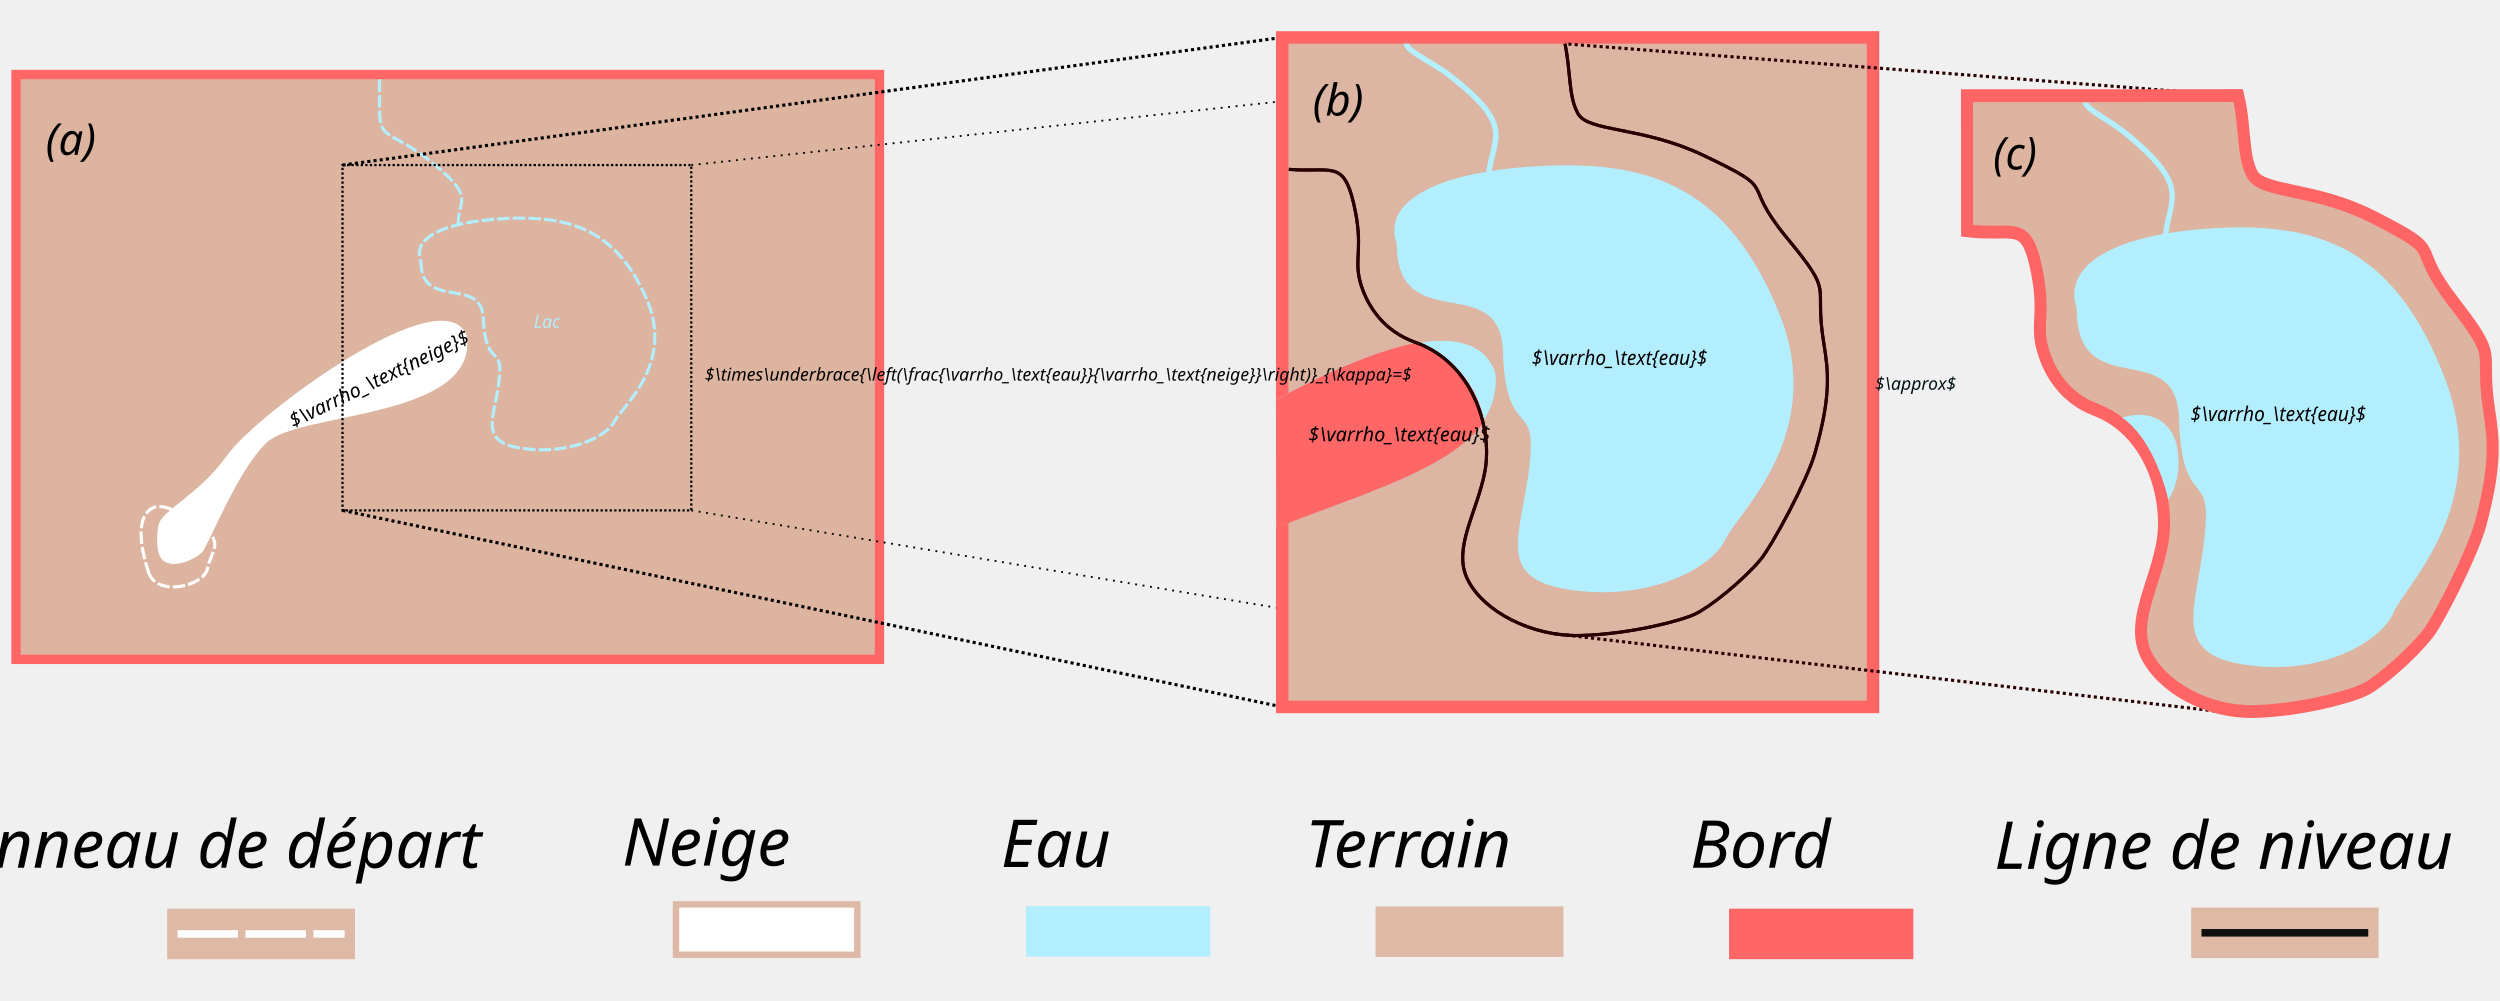
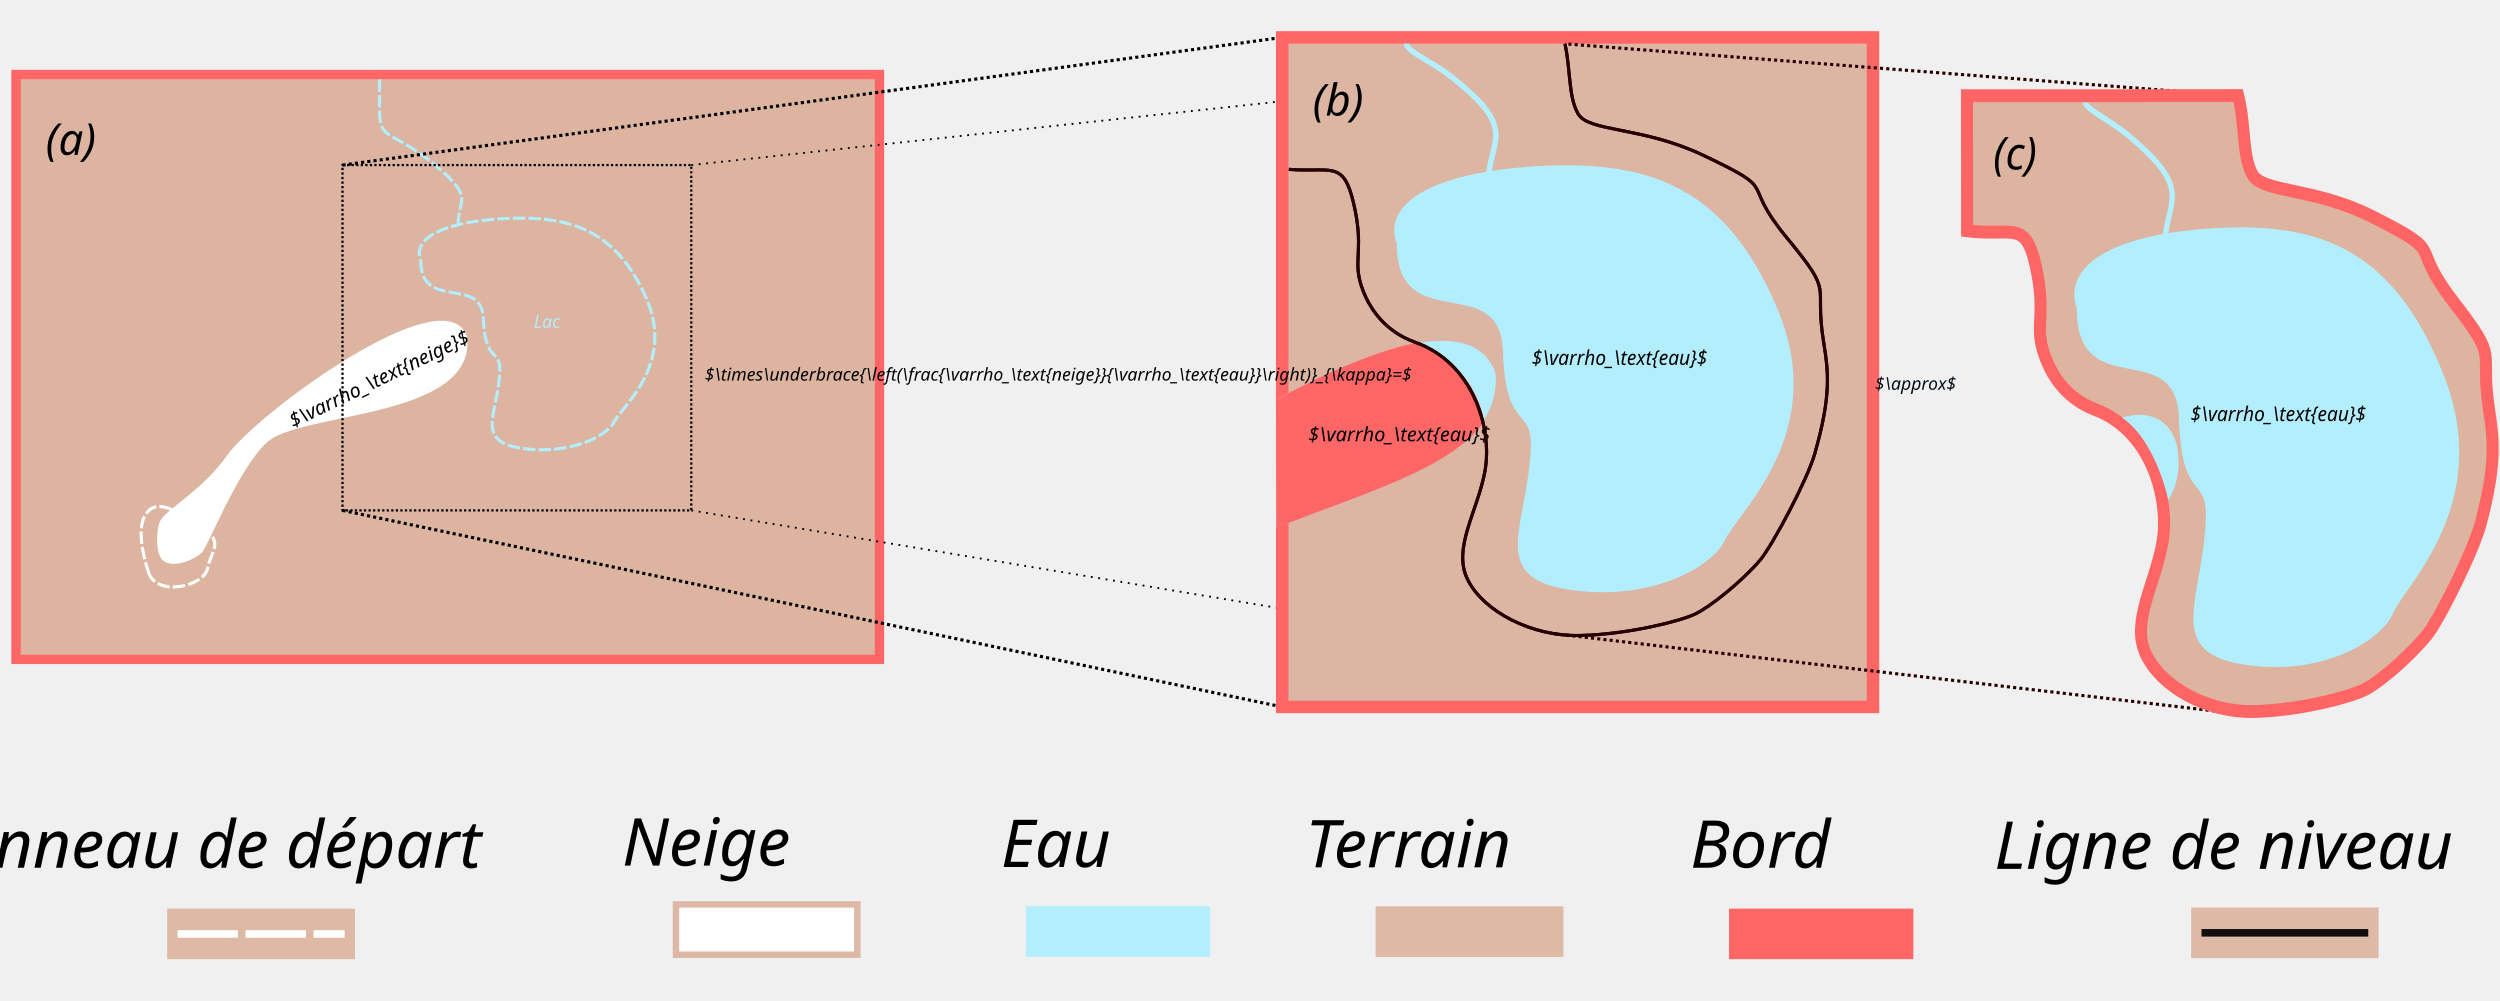
<svg xmlns="http://www.w3.org/2000/svg" width="400mm" height="160mm" viewBox="0 0 400 160" version="1.1" id="svg5">
  <defs id="defs2" />
  <g id="layer1">
    <g id="g13058" transform="translate(-10.77155,-15.34936)">
      <rect style="fill:#dcb4a0;fill-opacity:1;stroke:#ff6666;stroke-width:1.5;stroke-dasharray:none;stroke-dashoffset:0;stroke-opacity:1" id="rect234" width="138.153" height="93.572" x="13.334" y="27.275" />
      <path style="fill:none;fill-opacity:0.054;stroke:#b3eeff;stroke-width:0.5;stroke-dasharray:2, 0.5;stroke-dashoffset:0;stroke-opacity:1" d="m 78.098,57.071 c 0.008,8.167 9.777,2.242 10.016,9.305 0.239,7.064 2.777,4.765 2.632,8.385 -0.27,6.716 -4.143,11.201 3.505,12.318 7.648,1.117 13.632,-1.905 14.825,-4.302 1.193,-2.397 9.815,-9.189 5.041,-19.854 C 109.343,52.259 102.137,49.79 91.644,50.315 81.152,50.841 76.766,53.653 78.098,57.071 Z" id="path3417" />
      <path style="fill:none;fill-opacity:0.054;stroke:#ffffff;stroke-width:0.5;stroke-dasharray:2, 0.5;stroke-opacity:1" d="m 34.494,106.78 c 1.163,4.187 8.937,2.415 9.495,-0.512 0.559,-2.927 2.997,-4.206 -1.579,-7.108 -4.575,-2.902 -7.095,-3.915 -8.547,-1.121 -1.452,2.794 0.631,8.741 0.631,8.741 z" id="path5437" />
      <path style="fill:#ffffff;fill-opacity:1;stroke:none;stroke-width:0.2;stroke-dasharray:none;stroke-dashoffset:0;stroke-opacity:1" d="m 43.057,103.767 c 0.931,-0.799 5.621,-13.061 10.314,-17.537 4.938,-5.04 33.657,-3.729 32.124,-16.954 -3.285,-10.234 -34.015,12.53 -38.436,19.007 -4.302,5.99 -9.883,8.515 -10.785,10.661 -0.387,1.005 -0.769,4.822 0.54,6.056 1.841,1.51 5.403,-0.355 6.242,-1.234 z" id="path5495" />
      <path style="fill:none;fill-opacity:0.009;stroke:#b3eeff;stroke-width:0.5;stroke-dasharray:2, 0.5;stroke-dashoffset:0;stroke-opacity:1" d="m 84.076,51.38 c -0.072,-4.188 2.853,-4.254 -3.897,-9.789 -6.751,-5.534 -8.685,-3.541 -8.685,-8.682 0,-5.141 0,-5.353 0,-5.353 v 0" id="path5659" />
      <rect style="fill:none;fill-opacity:0;stroke:#000000;stroke-width:0.364;stroke-dasharray:0.364, 0.364;stroke-dashoffset:0;stroke-opacity:1" id="rect234-3-6-2" width="55.804" height="55.254" x="65.573" y="41.76" />
      <text xml:space="preserve" style="font-style:italic;font-size:7.028px;font-family:'Linux Libertine O';-inkscape-font-specification:'Linux Libertine O, Italic';fill:#010101;fill-opacity:1;stroke:none;stroke-width:1.957;stroke-linecap:butt;stroke-dasharray:none;stroke-dashoffset:0;stroke-opacity:1" x="18.149" y="40.009" id="text13117" transform="scale(0.9967595,1.003251)">
        <tspan id="tspan13115" style="fill:#010101;fill-opacity:1;stroke-width:1.957" x="18.149" y="40.009">(a)</tspan>
      </text>
      <text xml:space="preserve" style="font-style:italic;font-size:3.175px;font-family:'Linux Libertine O';-inkscape-font-specification:'Linux Libertine O, Italic';text-align:center;text-anchor:middle;fill:#000000;fill-opacity:1;stroke:none;stroke-width:0.884;stroke-linecap:butt;stroke-dasharray:none;stroke-dashoffset:0;stroke-opacity:1" x="34.112" y="100.579" id="text18382" transform="rotate(-25.81348)">
        <tspan id="tspan18380" style="text-align:center;text-anchor:middle;stroke-width:0.884" x="34.112" y="100.579">$\varrho_\text{neige}$</tspan>
      </text>
    </g>
    <g id="g26503" transform="translate(6.824351)">
      <path style="fill:none;fill-opacity:1;stroke:#000000;stroke-width:0.3;stroke-dasharray:0.3, 0.9;stroke-dashoffset:0;stroke-opacity:1" d="M 103.78,81.664 292.859,113.107" id="path6954" />
      <path style="fill:#f5a7ff;fill-opacity:1;stroke:#000000;stroke-width:0.5;stroke-dasharray:0.5, 0.5;stroke-dashoffset:0;stroke-opacity:1" d="M 47.977,26.411 198.332,5.991" id="path7012" />
      <path style="fill:none;fill-opacity:1;stroke:#000000;stroke-width:0.3;stroke-dasharray:0.3, 0.9;stroke-dashoffset:0;stroke-opacity:1" d="M 103.78,26.411 292.859,5.991" id="path6952" />
      <path style="fill:#f5a7ff;fill-opacity:1;stroke:#000000;stroke-width:0.5;stroke-dasharray:0.5, 0.5;stroke-dashoffset:0;stroke-opacity:1" d="M 47.977,81.664 198.332,113.107" id="path7014" />
    </g>
    <g id="g18229" transform="translate(27.80461,-6.646226)">
      <rect style="fill:#dcb5a3;fill-opacity:1;stroke:#ff6666;stroke-width:2;stroke-dasharray:none;stroke-dashoffset:0;stroke-opacity:1" id="rect234-3-1" width="94.527" height="107.116" x="340.408" y="25.949" transform="translate(-163.0563,-13.31184)" />
      <path style="fill:#b3eeff;fill-opacity:1;stroke:none;stroke-width:3.535;stroke-dasharray:none;stroke-dashoffset:0;stroke-opacity:1" d="m 309.459,45.715 c 0.014,15.052 16.574,4.132 16.978,17.15 0.405,13.018 4.708,8.782 4.461,15.454 -0.458,12.378 -7.023,20.644 5.942,22.702 12.965,2.058 23.11,-3.511 25.132,-7.929 2.022,-4.418 16.639,-16.935 8.545,-36.59 -8.093,-19.655 -20.309,-24.206 -38.096,-23.238 -17.787,0.968 -25.222,6.151 -22.964,12.451 z" id="path3417-6-3" transform="translate(-113.7789,-0.05486113)" />
      <path style="fill:none;fill-opacity:0;stroke:#b3efff;stroke-width:0.884;stroke-dasharray:none;stroke-dashoffset:0;stroke-opacity:1" d="m 324.079,36.487 c -0.123,-7.718 5.585,-8.747 -6.606,-18.04 -2.299,-1.752 -6.456,-3.576 -6.456,-4.756" id="path5659-3-1" transform="translate(-113.7789,-0.05486113)" />
      <path style="display:inline;fill:#b3eeff;fill-opacity:1;stroke:none;stroke-width:0.409;stroke-dasharray:none;stroke-dashoffset:0;stroke-opacity:1" d="m 211.487,66.407 c -3.163,-9.478 -18.607,-4.822 -35.135,4.189 0,4.754 0,14.146 0,20.496 16.577,-6.748 36.115,-11.124 35.135,-24.686 z" id="path5495-4" />
      <path style="display:inline;fill:#ff6666;fill-opacity:1;fill-rule:nonzero;stroke:none;stroke-width:0.409;stroke-dasharray:none;stroke-dashoffset:0;stroke-opacity:1" d="m 199.324,61.419 c -6.339,1.085 -14.661,4.647 -22.972,9.178 l 0.034,20.515 c 12.907,-5.216 27.842,-9.206 33.264,-17.035 -0.989,-5.373 -4.577,-10.096 -10.326,-12.658 z" id="path5495-4-6" />
      <text xml:space="preserve" style="font-style:italic;font-size:7.028px;font-family:'Linux Libertine O';-inkscape-font-specification:'Linux Libertine O, Italic';fill:#010101;fill-opacity:1;stroke:none;stroke-width:1.957;stroke-linecap:butt;stroke-dasharray:none;stroke-dashoffset:0;stroke-opacity:1" x="182.829" y="25.059" id="text13117-6" transform="scale(0.9967595,1.003251)">
        <tspan id="tspan13115-1" style="fill:#010101;fill-opacity:1;stroke-width:1.957" x="182.829" y="25.059">(b)</tspan>
      </text>
      <text xml:space="preserve" style="font-style:italic;font-size:3.175px;font-family:'Linux Libertine O';-inkscape-font-specification:'Linux Libertine O, Italic';fill:#000000;fill-opacity:1;stroke:none;stroke-width:0.884;stroke-linecap:butt;stroke-dasharray:none;stroke-dashoffset:0;stroke-opacity:1" x="191.935" y="70.599" id="text18382-0" transform="translate(-10.39691,6.646226)">
        <tspan id="tspan18380-3" style="stroke-width:0.884" x="191.935" y="70.599">$\varrho_\text{eau}$</tspan>
      </text>
      <path style="fill:none;fill-opacity:1;stroke:#260000;stroke-width:0.5;stroke-dasharray:none;stroke-dashoffset:0;stroke-opacity:1" d="m 188.804,27.097 c 6.776,0.547 8.708,-1.581 10.349,5.359 1.722,7.283 -0.04,9.004 1.147,12.935 1.188,3.931 3.9,7.616 8.611,9.33 9.297,3.224 12.496,13.68 11.29,20.587 -1.191,6.578 -5.31,12.439 -2.758,17.484 2.552,5.045 10.183,9.084 17.988,8.886 7.805,-0.198 16.039,-2.303 18.44,-3.456 2.335,-1.122 7.565,-5.293 10.402,-8.685 1.854,-2.217 7.474,-12.671 8.7,-17.002 2.628,-9.28 2.185,-12.968 1.411,-17.712 -1.629,-9.991 1.94,-7.291 -5.907,-16.789 -7.848,-9.498 -0.582,-7.117 -13.428,-13.217 -9.706,-4.609 -18.268,-3.665 -19.958,-6.603 -1.569,-2.727 -1.166,-6.807 -2.101,-11.202" id="path8524-9-5-1" transform="translate(-10.39691,6.646226)" />
      <path style="fill:none;fill-opacity:1;stroke:#260000;stroke-width:0.5;stroke-dasharray:none;stroke-dashoffset:0;stroke-opacity:1" d="m 178.407,33.744 c 6.776,0.547 8.708,-1.581 10.349,5.359 1.722,7.283 -0.04,9.004 1.147,12.935 1.188,3.931 3.9,7.616 8.611,9.33 9.297,3.224 12.496,13.68 11.29,20.587 -1.191,6.578 -5.31,12.439 -2.758,17.484 2.552,5.045 10.183,9.084 17.988,8.886 7.805,-0.198 16.039,-2.303 18.44,-3.456 2.335,-1.122 7.565,-5.293 10.402,-8.685 1.854,-2.217 7.474,-12.671 8.7,-17.002 2.628,-9.28 2.185,-12.968 1.411,-17.712 -1.629,-9.991 1.94,-7.291 -5.907,-16.789 -7.848,-9.498 -0.582,-7.117 -13.428,-13.217 -9.706,-4.609 -18.268,-3.665 -19.958,-6.603 -1.569,-2.727 -1.166,-6.807 -2.101,-11.202" id="path8524-9-5-1-3" />
    </g>
    <text xml:space="preserve" style="font-style:italic;font-size:3.164px;font-family:'Linux Libertine O';-inkscape-font-specification:'Linux Libertine O, Italic';text-align:center;text-anchor:middle;fill:#000000;fill-opacity:1;stroke:none;stroke-width:0.881;stroke-linecap:butt;stroke-dasharray:none;stroke-dashoffset:0;stroke-opacity:1" x="269.873" y="56.491" id="text18382-0-6-8" transform="scale(0.9675874,1.033498)">
      <tspan id="tspan18380-3-1-4" style="text-align:center;text-anchor:middle;stroke-width:0.881" x="269.873" y="56.491">$\varrho_\text{eau}$</tspan>
    </text>
    <g id="g26509" transform="translate(9.999352)">
      <path style="fill:none;fill-opacity:1;fill-rule:nonzero;stroke:#260000;stroke-width:0.5;stroke-linecap:butt;stroke-dasharray:0.5, 0.5;stroke-dashoffset:0;stroke-opacity:1" d="m 238.597,101.38 110.774,12.963" id="path26450" />
      <path style="fill:none;fill-opacity:1;fill-rule:nonzero;stroke:#260000;stroke-width:0.5;stroke-linecap:butt;stroke-dasharray:0.5, 0.5;stroke-dashoffset:0;stroke-opacity:1" d="M 348.124,15.35 240.399,7.013" id="path26452" />
    </g>
    <g id="g18210" transform="matrix(0.9641819,0,0,1.029861,143.6454,2.112625)">
      <path style="fill:#dcb4a0;fill-opacity:1;stroke:#ff6565;stroke-width:2;stroke-dasharray:none;stroke-dashoffset:0;stroke-opacity:1" d="m 288.843,34.563 c 7.623,0.881 9.665,-1.822 11.387,5.461 1.722,7.283 -0.04,9.004 1.147,12.935 1.188,3.931 3.9,7.616 8.611,9.33 9.297,3.224 12.496,13.68 11.29,20.587 -1.191,6.578 -5.31,12.439 -2.758,17.484 2.552,5.045 10.183,9.084 17.988,8.886 7.805,-0.198 16.039,-2.303 18.44,-3.456 2.335,-1.122 7.565,-5.293 10.402,-8.685 1.854,-2.217 7.474,-12.671 8.7,-17.002 2.628,-9.28 2.185,-12.968 1.411,-17.712 -1.629,-9.991 1.94,-7.291 -5.907,-16.789 -7.848,-9.498 -0.582,-7.117 -13.428,-13.217 -9.706,-4.609 -18.268,-3.665 -19.958,-6.603 -1.69,-2.937 -1.092,-7.444 -2.343,-12.225 -17.264,0 -29.041,0.04 -44.999,0.018 z" id="path8524-9-5" transform="translate(-111.396,-0.7574166)" />
      <path style="fill:#b3eeff;fill-opacity:1;stroke:none;stroke-width:3.535;stroke-dasharray:none;stroke-dashoffset:0;stroke-opacity:1" d="m 195.631,45.842 c 0.014,15.052 16.574,4.132 16.978,17.15 0.405,13.018 4.708,8.782 4.461,15.454 -0.458,12.378 -7.023,20.644 5.942,22.702 12.965,2.058 23.11,-3.511 25.132,-7.929 2.022,-4.418 16.639,-16.935 8.545,-36.59 -8.093,-19.655 -20.309,-24.206 -38.096,-23.238 -17.787,0.968 -25.222,6.151 -22.964,12.451 z" id="path3417-6" />
      <path style="fill:#b3eeff;fill-opacity:1;stroke:none;stroke-width:0.303;stroke-dasharray:none;stroke-dashoffset:0;stroke-opacity:1" d="m 210.847,75.629 c 1.739,-2.63 2.063,-5.819 1.336,-8.767 -1.316,-4.226 -5.249,-5.155 -9.02,-4.024 4.664,2.876 7.075,10.166 7.684,12.791 z" id="path5495-6" />
      <path style="fill:none;fill-opacity:0;stroke:#b3efff;stroke-width:0.884;stroke-dasharray:none;stroke-dashoffset:0;stroke-opacity:1" d="m 210.251,36.614 c -0.123,-7.718 5.585,-8.747 -6.606,-18.04 -2.508,-1.912 -6.534,-3.693 -6.537,-4.677" id="path5659-3" />
      <text xml:space="preserve" style="font-style:italic;font-size:7.028px;font-family:'Linux Libertine O';-inkscape-font-specification:'Linux Libertine O, Italic';fill:#010101;fill-opacity:1;stroke:none;stroke-width:1.957;stroke-linecap:butt;stroke-dasharray:none;stroke-dashoffset:0;stroke-opacity:1" x="182.375" y="24.205" id="text13117-7" transform="scale(0.9967595,1.003251)">
        <tspan id="tspan13115-3" style="fill:#010101;fill-opacity:1;stroke-width:1.957" x="182.375" y="24.205">(c)</tspan>
      </text>
      <text xml:space="preserve" style="font-style:italic;font-size:3.175px;font-family:'Linux Libertine O';-inkscape-font-specification:'Linux Libertine O, Italic';text-align:center;text-anchor:middle;fill:#000000;fill-opacity:1;stroke:none;stroke-width:0.884;stroke-linecap:butt;stroke-dasharray:none;stroke-dashoffset:0;stroke-opacity:1" x="231.99" y="63.362" id="text18382-0-6">
        <tspan id="tspan18380-3-1" style="text-align:center;text-anchor:middle;stroke-width:0.884" x="231.99" y="63.362">$\varrho_\text{eau}$</tspan>
      </text>
    </g>
    <g id="g29170" transform="translate(205.944,3.264173)">
      <rect style="fill:#deb9a6;fill-opacity:1;stroke:none;stroke-width:0.316;stroke-dasharray:0.316, 0.947;stroke-dashoffset:0;stroke-opacity:1" id="rect10222-0-6" width="30.055" height="8.087" x="14.155" y="141.76" />
      <text xml:space="preserve" style="font-style:italic;font-variant:normal;font-weight:normal;font-stretch:normal;font-size:10.583px;font-family:'Linux Libertine O';-inkscape-font-specification:'Linux Libertine O, Italic';font-variant-ligatures:normal;font-variant-caps:normal;font-variant-numeric:normal;font-variant-east-asian:normal;text-align:center;text-anchor:middle;fill:#000000;fill-opacity:1;stroke:none;stroke-width:0.884;stroke-linecap:butt;stroke-dasharray:none;stroke-dashoffset:0;stroke-opacity:0.042" x="29.003" y="135.511" id="text13485">
        <tspan id="tspan13483" style="font-style:italic;font-variant:normal;font-weight:normal;font-stretch:normal;font-size:10.583px;font-family:'Linux Libertine O';-inkscape-font-specification:'Linux Libertine O, Italic';font-variant-ligatures:normal;font-variant-caps:normal;font-variant-numeric:normal;font-variant-east-asian:normal;text-align:center;text-anchor:middle;fill:#000000;fill-opacity:1;stroke-width:0.884" x="29.003" y="135.511">Terrain</tspan>
      </text>
    </g>
    <g id="g29182" transform="translate(25.01593,32.71581)">
      <rect style="fill:#ffffff;fill-opacity:1;stroke:#deb8a6;stroke-width:1.032;stroke-dasharray:none;stroke-dashoffset:0;stroke-opacity:1" id="rect10222-0-2" width="29.023" height="8.055" x="83.139" y="111.986" />
      <text xml:space="preserve" style="font-style:italic;font-variant:normal;font-weight:normal;font-stretch:normal;font-size:10.583px;font-family:'Linux Libertine O';-inkscape-font-specification:'Linux Libertine O, Italic';font-variant-ligatures:normal;font-variant-caps:normal;font-variant-numeric:normal;font-variant-east-asian:normal;text-align:center;text-anchor:middle;fill:#000000;fill-opacity:1;stroke:none;stroke-width:0.884;stroke-linecap:butt;stroke-dasharray:none;stroke-dashoffset:0;stroke-opacity:0.042" x="97.609" y="105.781" id="text13543">
        <tspan id="tspan13541" style="font-style:italic;font-variant:normal;font-weight:normal;font-stretch:normal;font-size:10.583px;font-family:'Linux Libertine O';-inkscape-font-specification:'Linux Libertine O, Italic';font-variant-ligatures:normal;font-variant-caps:normal;font-variant-numeric:normal;font-variant-east-asian:normal;text-align:center;text-anchor:middle;fill:#000000;fill-opacity:1;stroke-width:0.884" x="97.609" y="105.781">Neige</tspan>
      </text>
    </g>
    <g id="g29195" transform="translate(-75.4891,3.225276)">
      <rect style="fill:#b3eeff;fill-opacity:1;stroke:none;stroke-width:0.313;stroke-dasharray:0.313, 0.938;stroke-dashoffset:0;stroke-opacity:1" id="rect10222-0" width="29.488" height="8.087" x="239.641" y="141.76" />
      <text xml:space="preserve" style="font-style:italic;font-variant:normal;font-weight:normal;font-stretch:normal;font-size:10.583px;font-family:'Linux Libertine O';-inkscape-font-specification:'Linux Libertine O, Italic';font-variant-ligatures:normal;font-variant-caps:normal;font-variant-numeric:normal;font-variant-east-asian:normal;text-align:center;text-anchor:middle;fill:#000000;fill-opacity:1;stroke:none;stroke-width:0.884;stroke-linecap:butt;stroke-dasharray:none;stroke-dashoffset:0;stroke-opacity:0.042" x="254.057" y="135.494" id="text13547">
        <tspan id="tspan13545" style="font-style:italic;font-variant:normal;font-weight:normal;font-stretch:normal;font-size:10.583px;font-family:'Linux Libertine O';-inkscape-font-specification:'Linux Libertine O, Italic';font-variant-ligatures:normal;font-variant-caps:normal;font-variant-numeric:normal;font-variant-east-asian:normal;text-align:center;text-anchor:middle;fill:#000000;fill-opacity:1;stroke-width:0.884" x="254.057" y="135.494">Eau</tspan>
      </text>
    </g>
    <g id="g29207" transform="translate(79.96044,-26.85907)">
      <rect style="fill:#ff6666;fill-opacity:1;stroke:none;stroke-width:0.313;stroke-dasharray:0.313, 0.938;stroke-dashoffset:0;stroke-opacity:1" id="rect10222" width="29.488" height="8.087" x="196.685" y="172.241" />
      <text xml:space="preserve" style="font-style:italic;font-variant:normal;font-weight:normal;font-stretch:normal;font-size:10.583px;font-family:'Linux Libertine O';-inkscape-font-specification:'Linux Libertine O, Italic';font-variant-ligatures:normal;font-variant-caps:normal;font-variant-numeric:normal;font-variant-east-asian:normal;text-align:center;text-anchor:middle;fill:#000000;fill-opacity:1;stroke:none;stroke-width:0.884;stroke-linecap:butt;stroke-dasharray:none;stroke-dashoffset:0;stroke-opacity:0.042" x="211.33" y="165.7" id="text13551">
        <tspan id="tspan13549" style="font-style:italic;font-variant:normal;font-weight:normal;font-stretch:normal;font-size:10.583px;font-family:'Linux Libertine O';-inkscape-font-specification:'Linux Libertine O, Italic';font-variant-ligatures:normal;font-variant-caps:normal;font-variant-numeric:normal;font-variant-east-asian:normal;text-align:center;text-anchor:middle;fill:#000000;fill-opacity:1;stroke-width:0.884" x="211.33" y="165.7">Bord</tspan>
      </text>
    </g>
    <g id="g29177" transform="translate(83.60525,3.642594)">
      <text xml:space="preserve" style="font-style:italic;font-variant:normal;font-weight:normal;font-stretch:normal;font-size:10.583px;font-family:'Linux Libertine O';-inkscape-font-specification:'Linux Libertine O, Italic';font-variant-ligatures:normal;font-variant-caps:normal;font-variant-numeric:normal;font-variant-east-asian:normal;text-align:center;text-anchor:middle;fill:#000000;fill-opacity:1;stroke:none;stroke-width:0.884;stroke-linecap:butt;stroke-dasharray:none;stroke-dashoffset:0;stroke-opacity:0.042" x="-41.911" y="135.195" id="text13489">
        <tspan id="tspan13487" style="font-style:italic;font-variant:normal;font-weight:normal;font-stretch:normal;font-size:10.583px;font-family:'Linux Libertine O';-inkscape-font-specification:'Linux Libertine O, Italic';font-variant-ligatures:normal;font-variant-caps:normal;font-variant-numeric:normal;font-variant-east-asian:normal;text-align:center;text-anchor:middle;fill:#000000;fill-opacity:1;stroke-width:0.884" x="-41.911" y="135.195">Panneau de départ</tspan>
      </text>
      <g id="g28909" transform="translate(-3.915892,-1.496704)">
        <rect style="fill:#deb9a6;fill-opacity:1;stroke:none;stroke-width:0.316;stroke-dasharray:0.316, 0.947;stroke-dashoffset:0;stroke-opacity:1" id="rect10222-0-6-1" width="30.055" height="8.087" x="-52.946" y="143.239" />
        <path style="fill:#ffffff;fill-opacity:1;stroke:#ffffff;stroke-width:1.208;stroke-dasharray:9.665, 1.208;stroke-dashoffset:0;stroke-opacity:1" d="m -51.287,147.283 h 26.736" id="path10413" />
      </g>
    </g>
    <g id="g29202" transform="translate(266.1756,3.284503)">
      <text xml:space="preserve" style="font-style:italic;font-variant:normal;font-weight:normal;font-stretch:normal;font-size:10.583px;font-family:'Linux Libertine O';-inkscape-font-specification:'Linux Libertine O, Italic';font-variant-ligatures:normal;font-variant-caps:normal;font-variant-numeric:normal;font-variant-east-asian:normal;text-align:center;text-anchor:middle;fill:#000000;fill-opacity:1;stroke:none;stroke-width:0.883;stroke-linecap:butt;stroke-dasharray:none;stroke-dashoffset:0;stroke-opacity:0.042" x="99.333" y="135.596" id="text13489-8" transform="scale(0.9989551,1.001046)">
        <tspan id="tspan13487-9" style="font-style:italic;font-variant:normal;font-weight:normal;font-stretch:normal;font-size:10.583px;font-family:'Linux Libertine O';-inkscape-font-specification:'Linux Libertine O, Italic';font-variant-ligatures:normal;font-variant-caps:normal;font-variant-numeric:normal;font-variant-east-asian:normal;text-align:center;text-anchor:middle;fill:#000000;fill-opacity:1;stroke-width:0.883" x="99.333" y="135.596">Ligne de niveau</tspan>
      </text>
      <g id="g28913" transform="translate(175.9536,-2.004745)">
        <rect style="fill:#deb9a6;fill-opacity:1;stroke:none;stroke-width:0.315;stroke-dasharray:0.315, 0.946;stroke-dashoffset:0;stroke-opacity:1" id="rect10222-0-6-1-2" width="29.992" height="8.087" x="-91.545" y="143.928" />
        <path style="fill:#ffffff;fill-opacity:1;stroke:#0f0f0f;stroke-width:1.207;stroke-dasharray:none;stroke-dashoffset:0;stroke-opacity:1" d="m -89.889,147.972 h 26.68" id="path10413-6" />
      </g>
    </g>
    <text xml:space="preserve" style="font-style:italic;font-variant:normal;font-weight:normal;font-stretch:normal;font-size:2.822px;font-family:'Linux Libertine O';-inkscape-font-specification:'Linux Libertine O, Italic';font-variant-ligatures:normal;font-variant-caps:normal;font-variant-numeric:normal;font-variant-east-asian:normal;text-align:center;text-anchor:middle;fill:#000000;fill-opacity:0.99;fill-rule:nonzero;stroke:#b3eeff;stroke-width:1.208;stroke-linecap:butt;stroke-dasharray:none;stroke-dashoffset:0;stroke-opacity:1" x="171.157" y="60.894" id="text41317">
-       <tspan id="tspan41315" style="font-style:italic;font-variant:normal;font-weight:normal;font-stretch:normal;font-size:2.822px;font-family:'Linux Libertine O';-inkscape-font-specification:'Linux Libertine O, Italic';font-variant-ligatures:normal;font-variant-caps:normal;font-variant-numeric:normal;font-variant-east-asian:normal;fill:#000000;fill-opacity:0.99;stroke:none;stroke-width:1.208;stroke-opacity:1" x="171.157" y="60.894">$\times\underbrace{\left(\frac{\varrho_\text{eau}}{\varrho_\text{neige}}\right)}_{\kappa}=$</tspan>
+       <tspan id="tspan41315" style="font-style:italic;font-variant:normal;font-weight:normal;font-stretch:normal;font-size:2.822px;font-family:'Linux Libertine O';-inkscape-font-specification:'Linux Libertine O, Italic';font-variant-ligatures:normal;font-variant-caps:normal;font-variant-numeric:normal;font-variant-east-asian:normal;fill:#000000;fill-opacity:0.99;stroke:none;stroke-width:1.208;stroke-opacity:1" x="171.157" y="60.894">$\times\underbrace{\left(\frac{\varrho_\text{neige}}{\varrho_\text{eau}}\right)}_{\kappa}=$</tspan>
    </text>
    <text xml:space="preserve" style="font-style:italic;font-variant:normal;font-weight:normal;font-stretch:normal;font-size:2.822px;font-family:'Linux Libertine O';-inkscape-font-specification:'Linux Libertine O, Italic';font-variant-ligatures:normal;font-variant-caps:normal;font-variant-numeric:normal;font-variant-east-asian:normal;text-align:center;text-anchor:middle;fill:#b3eeff;fill-opacity:0.99;fill-rule:nonzero;stroke:none;stroke-width:1.208;stroke-linecap:butt;stroke-dasharray:none;stroke-dashoffset:0;stroke-opacity:1" x="89.33" y="52.448" id="text41317-9">
      <tspan id="tspan41315-1" style="font-style:italic;font-variant:normal;font-weight:normal;font-stretch:normal;font-size:2.822px;font-family:'Linux Libertine O';-inkscape-font-specification:'Linux Libertine O, Italic';font-variant-ligatures:normal;font-variant-caps:normal;font-variant-numeric:normal;font-variant-east-asian:normal;fill:#b3eeff;fill-opacity:0.99;stroke:none;stroke-width:1.208;stroke-opacity:1" x="89.33" y="52.448">Lac</tspan>
    </text>
    <text xml:space="preserve" style="font-style:italic;font-variant:normal;font-weight:normal;font-stretch:normal;font-size:2.822px;font-family:'Linux Libertine O';-inkscape-font-specification:'Linux Libertine O, Italic';font-variant-ligatures:normal;font-variant-caps:normal;font-variant-numeric:normal;font-variant-east-asian:normal;text-align:end;text-anchor:end;fill:#001015;fill-opacity:1;fill-rule:nonzero;stroke:none;stroke-width:0.2;stroke-linecap:round;stroke-dasharray:4.8, 4.8;stroke-dashoffset:0;stroke-opacity:1" x="316.663" y="62.371" id="text57939">
      <tspan id="tspan57937" style="fill:#001015;fill-opacity:1;stroke:none;stroke-width:0.2;stroke-opacity:1" x="316.663" y="62.371">$\approx$</tspan>
    </text>
  </g>
</svg>
